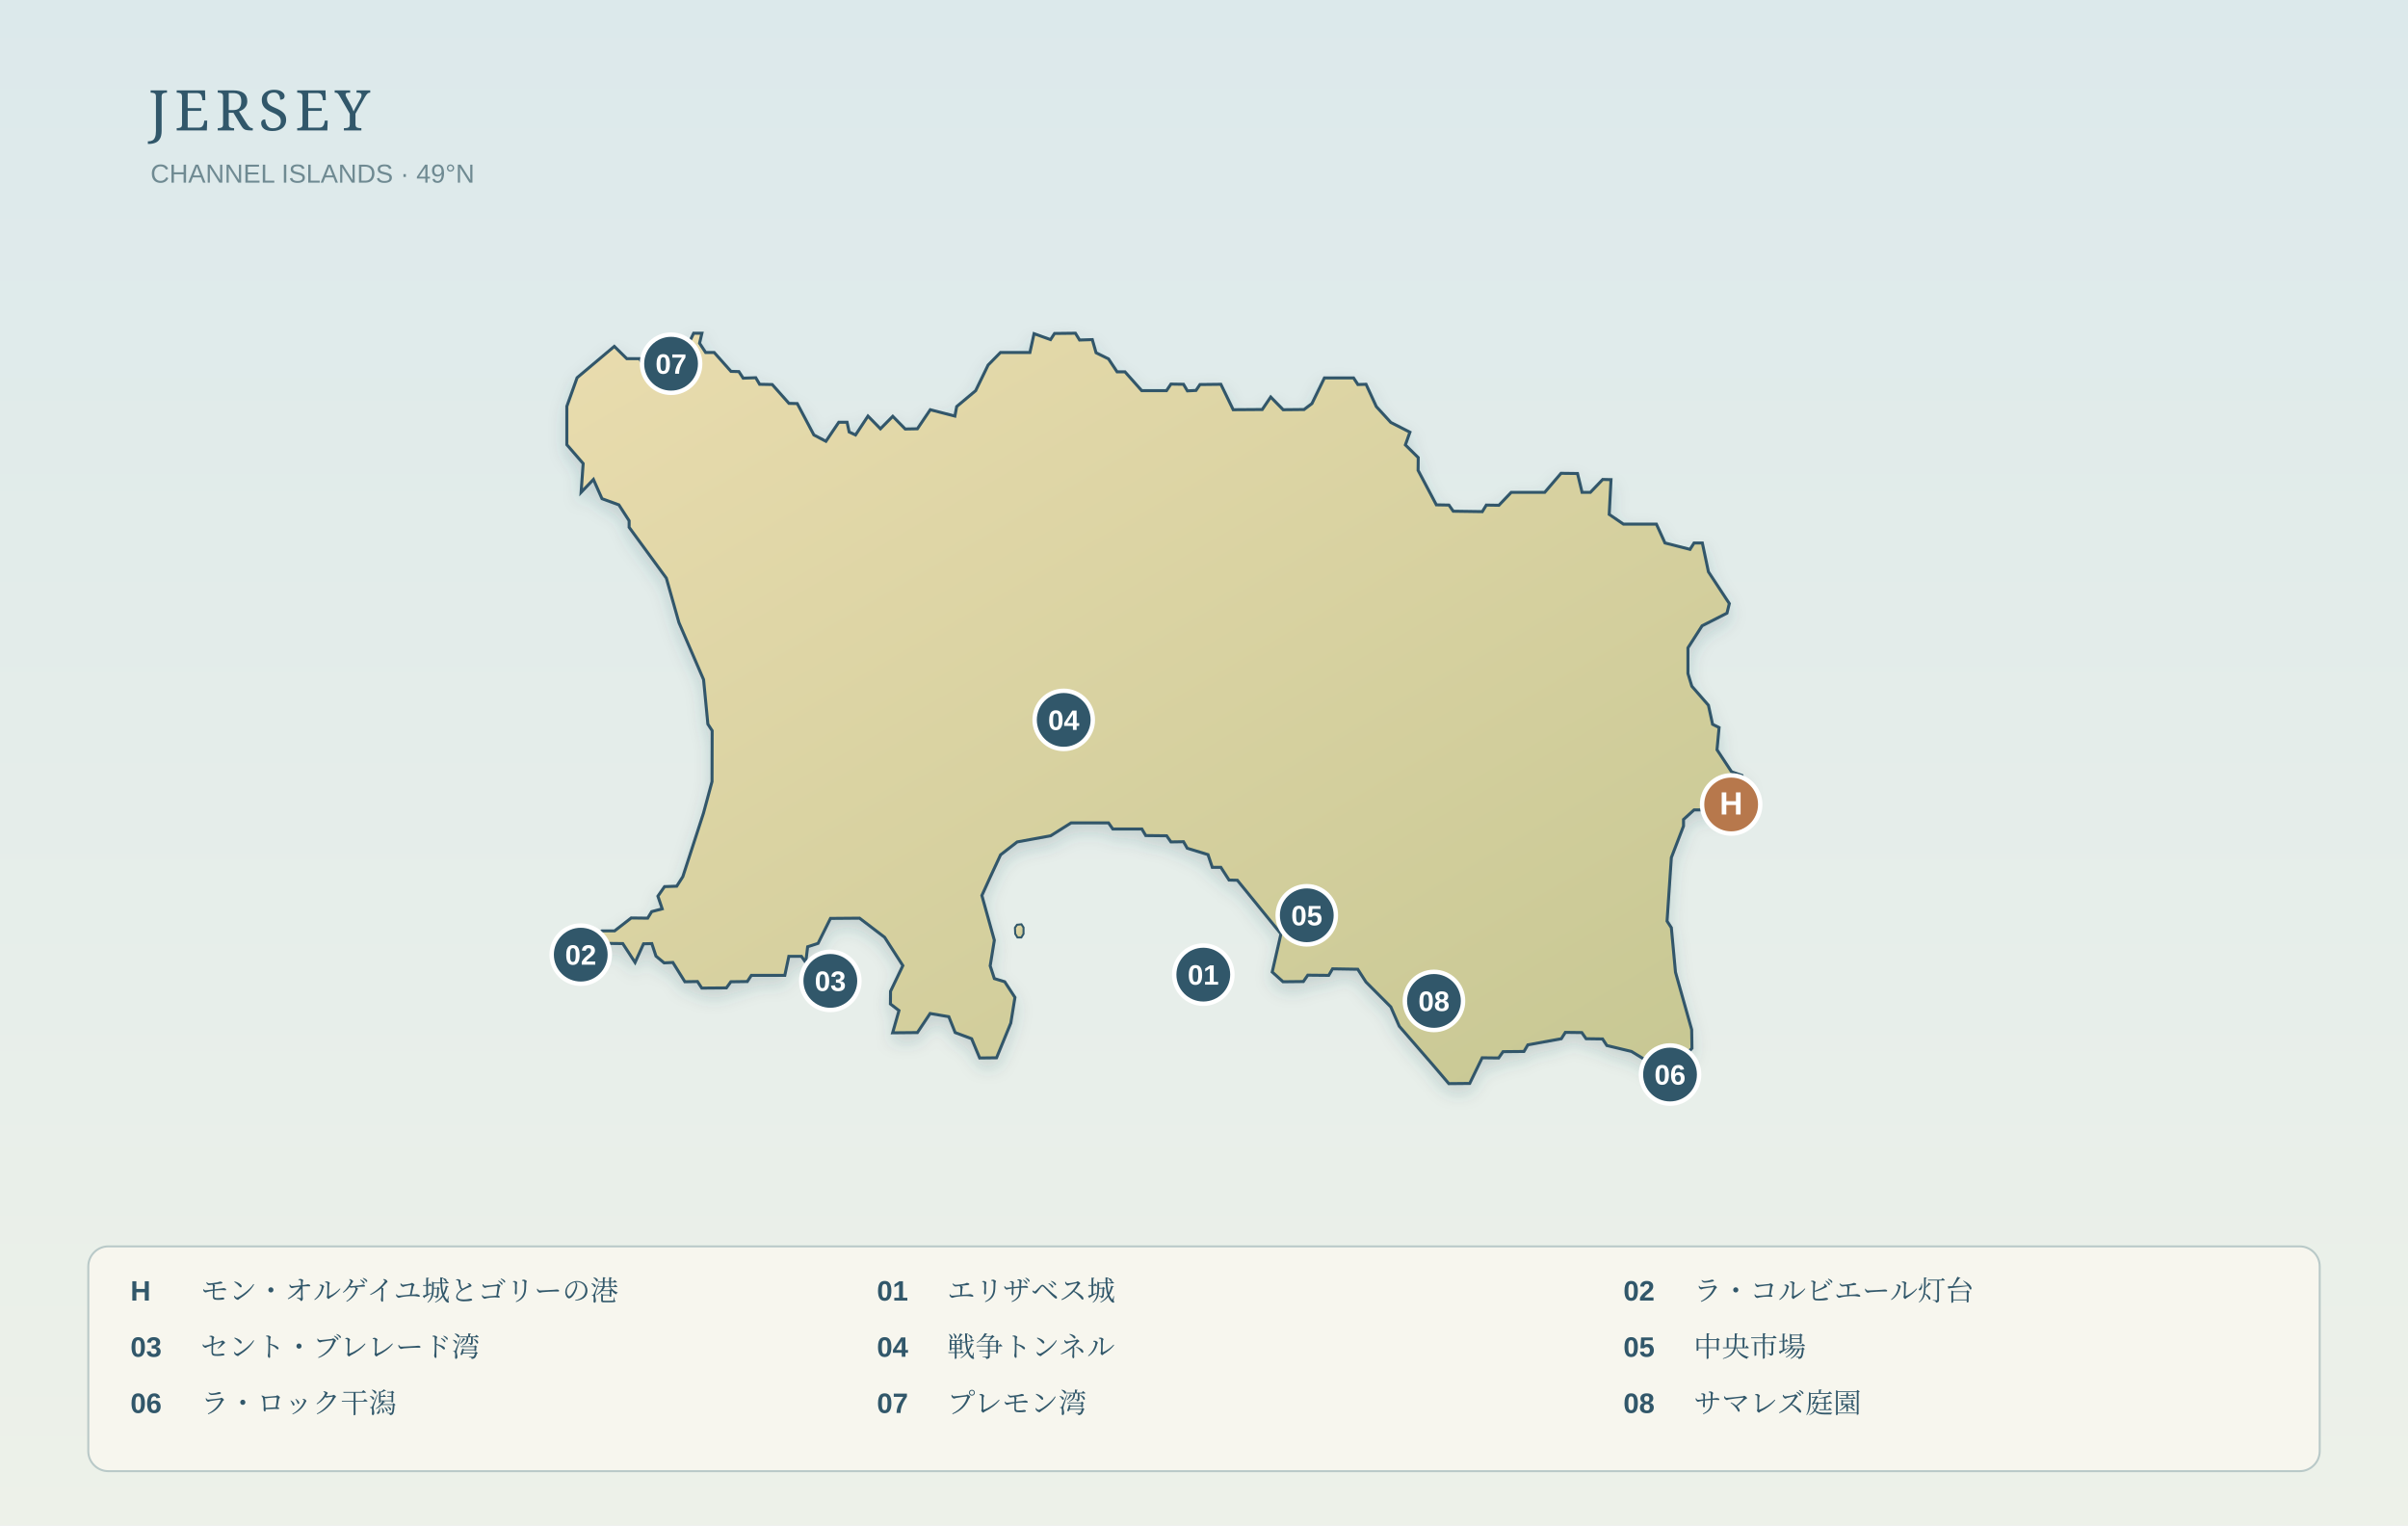
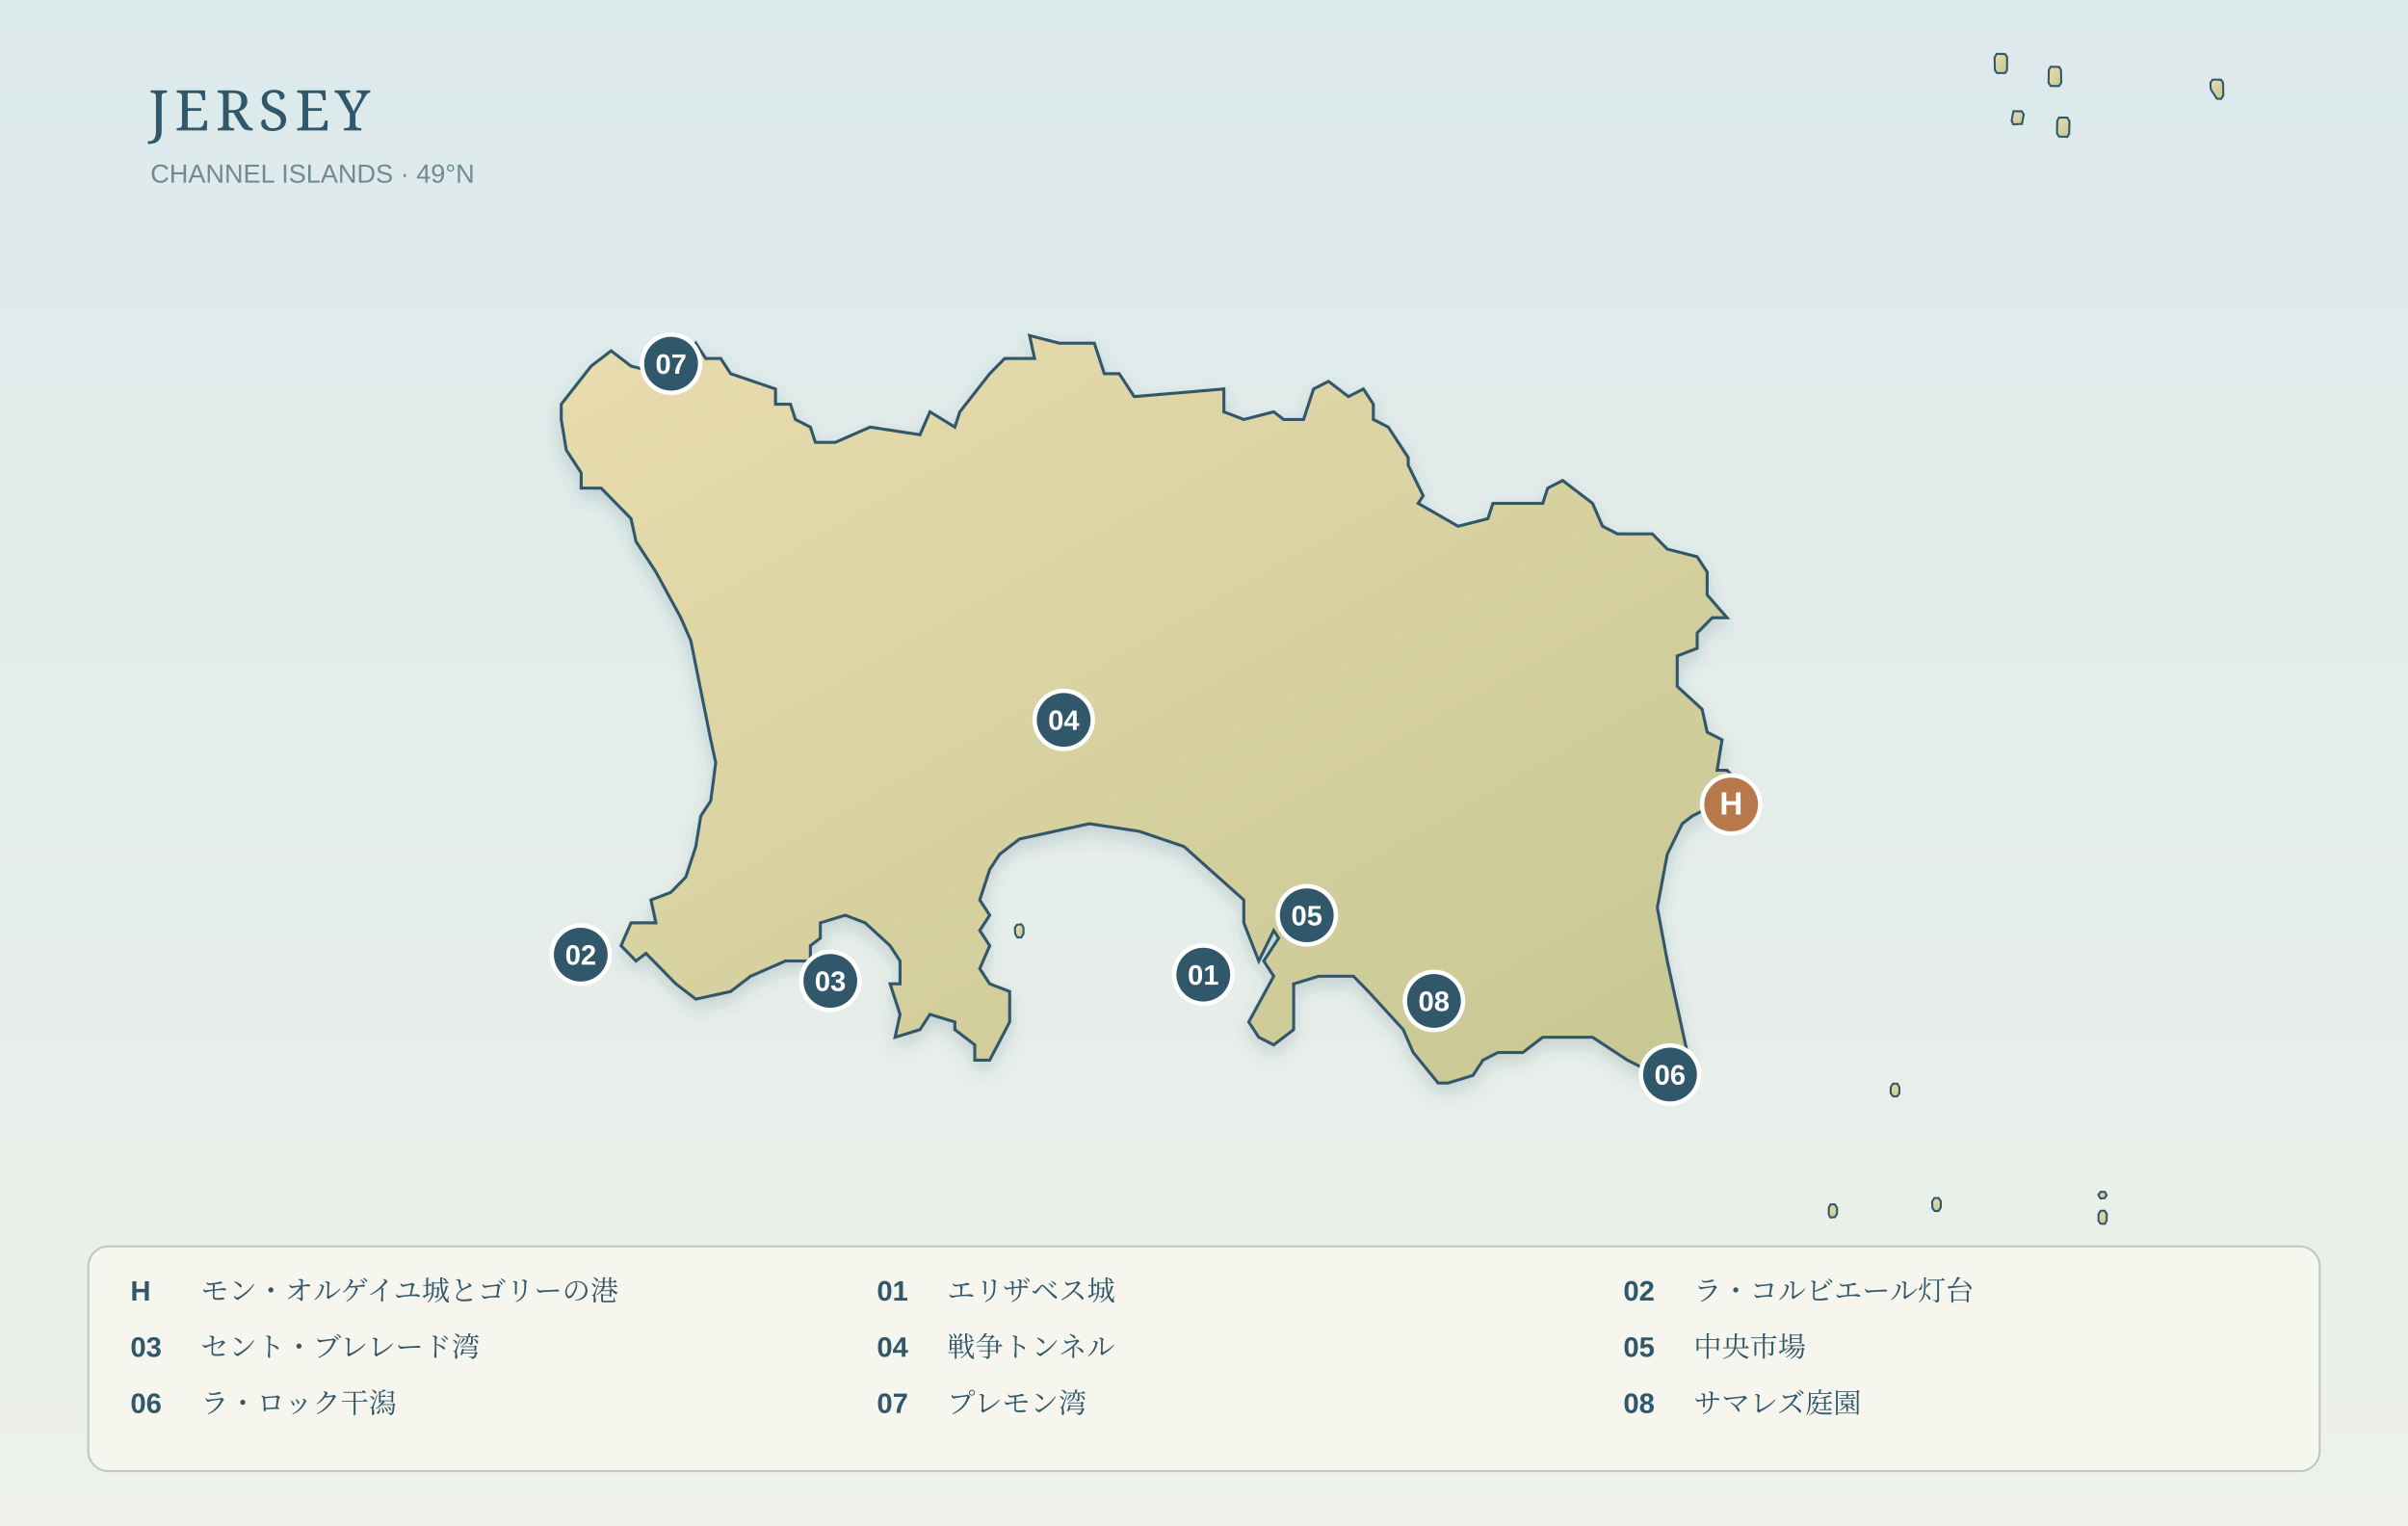
<svg xmlns="http://www.w3.org/2000/svg" viewBox="0 0 1200 760" role="img" aria-label="ジャージー島の海岸線とHero・8景の実座標" data-map-projection="local-equirectangular-fit-v1" data-map-style="journey-atlas-map-v3-clean">
  <defs>
    <linearGradient id="sea" x1="0" y1="0" x2="0" y2="1">
      <stop stop-color="#dce9eb" />
      <stop offset="1" stop-color="#edf1e9" />
    </linearGradient>
    <linearGradient id="land" x1="0" y1="0" x2="0.9" y2="1">
      <stop stop-color="#e9dcae" />
      <stop offset="1" stop-color="#c8c894" />
    </linearGradient>
    <filter id="shadow" x="-25%" y="-25%" width="150%" height="150%">
      <feDropShadow dx="0" dy="4" stdDeviation="4" flood-color="#36565d" flood-opacity=".18" />
    </filter>
  </defs>
  <rect width="1200" height="760" fill="url(#sea)" />
-   <path id="jersey-island" d="M535.93,166.03 L538.00,169.41 L544.34,169.21 L546.21,175.75 L552.41,178.81 L556.69,185.26 L560.62,185.26 L568.97,194.65 L581.31,194.65 L583.52,191.37 L589.79,191.47 L591.73,194.75 L596.00,194.53 L598.00,191.59 L608.41,191.47 L614.55,204.14 L629.03,204.04 L633.24,197.81 L639.45,204.14 L649.86,204.04 L653.79,201.08 L660.00,188.31 L674.55,188.31 L676.69,191.59 L680.76,191.47 L685.86,202.56 L693.10,210.48 L702.62,215.33 L700.35,221.67 L706.76,228.00 L706.69,234.34 L715.79,251.54 L722.07,251.65 L724.21,254.71 L738.69,254.92 L740.69,251.65 L746.96,251.75 L753.10,245.31 L769.79,245.31 L777.93,235.82 L786.14,235.92 L788.41,245.31 L792.55,245.31 L798.69,238.88 L802.83,238.98 L801.93,256.29 L809.03,261.14 L825.45,261.14 L829.72,270.53 L842.21,273.71 L844.21,270.53 L848.34,270.53 L851.38,284.90 L861.79,300.73 L860.62,305.49 L848.21,311.81 L841.17,322.79 L841.17,335.56 L843.10,341.90 L851.38,351.39 L853.45,360.89 L856.69,362.48 L855.65,373.56 L862.90,384.54 L868.07,386.33 L870.14,392.46 L867.86,398.90 L860.69,403.53 L844.21,403.53 L838.96,408.29 L838.96,411.57 L832.90,427.29 L830.76,458.95 L832.90,462.23 L834.96,484.39 L843.03,513.01 L843.17,522.28 L835.93,530.20 L823.58,530.32 L813.03,523.88 L800.76,520.92 L798.62,517.65 L790.41,517.54 L788.27,514.47 L780.07,514.37 L778.07,517.54 L761.38,520.60 L759.45,523.88 L749.03,523.98 L746.83,527.14 L738.62,527.04 L732.41,539.81 L722.00,539.91 L713.72,530.20 L697.31,511.31 L693.10,501.70 L680.69,489.25 L676.62,482.92 L664.07,482.71 L662.14,485.97 L651.72,485.87 L649.52,489.04 L639.38,489.15 L634.00,484.29 L638.35,465.29 L616.62,438.58 L612.48,438.48 L608.41,432.15 L604.14,432.15 L602.00,425.81 L591.66,422.64 L589.79,419.38 L583.52,419.48 L581.38,416.42 L570.97,416.31 L569.04,413.04 L554.55,413.04 L552.41,409.99 L533.79,409.99 L523.59,416.42 L506.90,419.48 L498.62,425.92 L493.52,436.89 L489.31,446.18 L495.52,468.46 L493.45,481.23 L495.52,487.57 L500.69,489.15 L505.79,496.96 L503.72,509.73 L496.62,527.04 L488.21,527.14 L484.21,517.54 L476.00,514.47 L472.83,506.56 L463.52,504.97 L457.17,514.47 L444.83,514.59 L448.00,503.50 L443.73,500.22 L443.79,493.90 L449.93,481.11 L440.83,466.98 L428.35,457.47 L413.86,457.59 L407.66,470.04 L402.48,471.72 L401.52,479.54 L399.38,476.48 L393.11,476.48 L391.10,485.97 L374.42,485.97 L372.41,489.04 L364.21,489.15 L362.00,492.21 L349.72,492.31 L347.59,489.04 L341.31,489.15 L335.31,479.54 L330.97,479.75 L326.90,476.38 L324.83,470.14 L320.69,470.24 L316.49,479.54 L310.35,470.14 L302.14,470.04 L299.93,473.32 L295.79,473.32 L295.86,466.98 L300.00,463.81 L306.28,463.81 L314.55,457.37 L322.76,457.47 L324.76,454.21 L330.00,452.83 L327.86,446.50 L331.17,441.75 L337.24,441.54 L340.28,436.79 L350.55,405.23 L354.83,389.40 L354.90,364.06 L352.76,360.79 L350.62,338.62 L338.35,310.22 L332.07,288.06 L313.52,262.72 L313.52,259.46 L308.41,251.54 L300.00,248.47 L295.73,238.88 L289.59,245.31 L290.62,230.96 L282.48,221.57 L282.48,202.46 L287.59,188.20 L306.14,172.58 L312.35,178.70 L318.69,178.70 L320.76,181.98 L335.11,181.98 L340.35,177.22 L345.66,166.03 L349.79,166.03 L348.62,171.01 L351.66,175.64 L355.93,175.64 L364.28,185.04 L368.21,185.14 L370.35,188.42 L376.62,188.20 L378.55,191.47 L384.83,191.59 L393.17,200.98 L397.31,201.08 L405.59,216.71 L411.59,219.87 L418.00,210.38 L422.14,210.38 L423.17,215.23 L426.35,216.71 L432.55,207.31 L438.76,213.64 L444.90,207.42 L451.10,213.75 L457.17,213.64 L463.59,204.14 L475.86,207.31 L476.76,202.56 L486.21,194.65 L492.42,181.88 L498.55,175.64 L513.24,175.64 L515.31,166.25 L523.52,169.21 L525.52,166.15 L535.93,166.03 Z" fill="url(#land)" stroke="#31576a" stroke-width="1.5" filter="url(#shadow)" />
-   <path id="jersey-offshore-0" d="M508.97,467.08 L507.04,467.08 L505.93,465.29 L505.79,462.23 L506.83,460.75 L509.03,460.53 L510.07,462.13 L510.07,465.29 L508.97,467.08 Z" fill="url(#land)" stroke="#31576a" stroke-width="1" />
-   <path id="jersey-offshore-1" d="M602.14,492.21 L599.93,492.42 L596.97,487.57 L602.07,479.64 L606.14,479.64 L607.24,481.23 L602.14,492.21 Z" fill="url(#land)" stroke="#31576a" stroke-width="1" />
+   <path id="jersey-island" d="M734.05,535.80 L721.63,539.60 L716.67,539.60 L704.25,524.40 L699.29,513.00 L681.91,494.00 L674.46,486.40 L657.08,486.40 L644.67,490.20 L644.67,513.00 L634.74,520.60 L627.29,516.80 L622.32,509.20 L634.74,486.40 L629.77,478.80 L637.22,467.40 L634.74,463.60 L627.29,478.80 L619.84,459.80 L619.84,448.40 L590.05,421.80 L567.70,414.20 L542.88,410.40 L525.50,414.20 L508.12,418.00 L498.19,425.60 L493.22,433.20 L488.25,448.40 L493.22,456.00 L488.25,463.60 L493.22,471.20 L488.25,482.60 L493.22,490.20 L503.15,494.00 L503.15,509.20 L493.22,528.20 L485.77,528.20 L485.77,520.60 L475.84,513.00 L475.84,509.20 L463.43,505.40 L458.46,513.00 L446.05,516.80 L448.53,505.40 L443.57,490.20 L448.53,490.20 L448.53,478.80 L443.57,471.20 L431.15,459.80 L421.22,456.00 L408.81,459.80 L408.81,467.40 L403.84,471.20 L403.84,478.80 L391.43,478.80 L374.05,486.40 L364.12,494.00 L346.74,497.80 L336.81,490.20 L321.91,475.00 L316.95,478.80 L309.50,471.20 L314.46,459.80 L326.88,459.80 L324.39,448.40 L334.32,444.60 L341.77,437.00 L346.74,421.80 L349.22,406.60 L354.19,399.00 L356.67,380.00 L354.19,368.60 L344.26,319.20 L339.29,307.80 L326.88,285.00 L316.95,269.80 L314.46,258.40 L299.57,243.20 L289.63,243.20 L289.63,235.60 L282.19,224.20 L279.70,209.00 L279.70,201.40 L294.60,182.40 L304.53,174.80 L314.46,182.40 L329.36,186.20 L336.81,186.20 L346.74,171.00 L351.70,178.60 L359.15,178.60 L364.12,186.20 L386.46,193.80 L386.46,201.40 L393.91,201.40 L396.39,209.00 L403.84,212.80 L406.32,220.40 L416.26,220.40 L433.63,212.80 L458.46,216.60 L463.43,205.20 L475.84,212.80 L478.32,205.20 L493.22,186.20 L500.67,178.60 L515.57,178.60 L513.08,167.20 L527.98,171.00 L535.43,171.00 L545.36,171.00 L550.32,186.20 L557.77,186.20 L565.22,197.60 L609.91,193.80 L609.91,205.20 L619.84,209.00 L634.74,205.20 L639.70,209.00 L649.63,209.00 L654.60,193.80 L662.05,190.00 L671.98,197.60 L679.43,193.80 L684.39,201.40 L684.39,209.00 L691.84,212.80 L701.77,228.00 L701.77,231.80 L709.22,247.00 L706.74,250.80 L726.60,262.20 L741.50,258.40 L743.98,250.80 L768.81,250.80 L771.29,243.20 L778.74,239.40 L793.63,250.80 L798.60,262.20 L806.05,266.00 L823.43,266.00 L830.87,273.60 L845.77,277.40 L850.74,285.00 L850.74,296.40 L860.67,307.80 L853.22,307.80 L845.77,315.40 L845.77,323.00 L835.84,326.80 L835.84,342.00 L848.25,353.40 L850.74,364.80 L858.18,368.60 L855.70,383.80 L860.67,383.80 L868.12,391.40 L865.63,399.00 L858.18,399.00 L843.29,406.60 L838.32,410.40 L830.87,425.60 L825.91,452.20 L830.87,478.80 L840.81,524.40 L825.91,535.80 L811.01,528.20 L793.63,516.80 L781.22,516.80 L768.81,516.80 L758.87,524.40 L746.46,524.40 L739.01,528.20 L734.05,535.80 Z" fill="url(#land)" stroke="#31576a" stroke-width="1.5" filter="url(#shadow)" />
+   <path id="jersey-offshore-101" d="M914.32,606.42 L912.18,606.62 L911.36,605.04 L911.36,601.76 L912.25,600.08 L914.39,600.08 L915.49,601.88 L915.43,604.94 L914.32,606.42 Z" fill="url(#land)" stroke="#31576a" stroke-width="1" />
+   <path id="jersey-offshore-102" d="M1048.94,596.92 L1046.73,597.13 L1045.70,595.33 L1046.80,593.85 L1048.94,593.85 L1049.84,595.44 L1048.94,596.92 Z" fill="url(#land)" stroke="#31576a" stroke-width="1" />
+   <path id="jersey-offshore-103" d="M1049.84,608.00 L1048.94,609.80 L1046.80,609.69 L1045.77,608.22 L1045.77,604.94 L1046.87,603.24 L1048.87,603.24 L1049.91,604.94 L1049.84,608.00 Z" fill="url(#land)" stroke="#31576a" stroke-width="1" />
+   <path id="jersey-offshore-104" d="M966.05,603.36 L964.12,603.36 L963.01,601.88 L962.87,598.61 L963.98,596.92 L966.11,596.92 L967.22,598.61 L967.15,601.67 L966.05,603.36 Z" fill="url(#land)" stroke="#31576a" stroke-width="1" />
+   <path id="jersey-offshore-105" d="M945.43,546.25 L943.42,546.25 L942.18,544.67 L942.25,541.61 L943.36,539.91 L945.50,539.91 L946.53,541.71 L946.53,544.77 L945.43,546.25 Z" fill="url(#land)" stroke="#31576a" stroke-width="1" />
+   <path id="jersey-offshore-106" d="M508.94,467.08 L507.01,467.08 L505.91,465.29 L505.77,462.23 L506.81,460.75 L509.01,460.53 L510.05,462.13 L510.05,465.29 L508.94,467.08 Z" fill="url(#land)" stroke="#31576a" stroke-width="1" />
+   <path id="jersey-offshore-107" d="M602.12,492.21 L599.91,492.42 L596.94,487.57 L602.05,479.64 L606.12,479.64 L607.22,481.23 L602.12,492.21 Z" fill="url(#land)" stroke="#31576a" stroke-width="1" />
+   <path id="jersey-offshore-109" d="M1031.15,66.61 L1030.25,68.19 L1026.18,68.08 L1025.08,66.51 L1025.22,60.27 L1026.12,58.58 L1030.18,58.58 L1031.29,60.37 L1031.15,66.61 Z" fill="url(#land)" stroke="#31576a" stroke-width="1" />
+   <path id="jersey-offshore-110" d="M1007.63,61.75 L1003.29,61.96 L1002.46,60.17 L1003.36,55.42 L1007.49,55.42 L1008.53,57.00 L1007.63,61.75 Z" fill="url(#land)" stroke="#31576a" stroke-width="1" />
+   <path id="jersey-offshore-111" d="M1107.98,47.50 L1106.87,49.30 L1104.74,49.18 L1101.70,44.44 L1101.56,41.17 L1102.67,39.69 L1106.80,39.69 L1107.84,41.27 L1107.98,47.50 Z" fill="url(#land)" stroke="#31576a" stroke-width="1" />
+   <path id="jersey-offshore-112" d="M1026.12,42.85 L1021.98,42.85 L1020.87,41.27 L1021.01,34.83 L1021.91,33.25 L1026.18,33.35 L1027.08,34.93 L1027.22,41.17 L1026.12,42.85 Z" fill="url(#land)" stroke="#31576a" stroke-width="1" />
+   <path id="jersey-offshore-113" d="M999.29,36.41 L995.15,36.41 L994.12,34.83 L993.98,28.60 L995.08,26.82 L999.22,26.92 L1000.25,28.60 L1000.18,34.93 L999.29,36.41 Z" fill="url(#land)" stroke="#31576a" stroke-width="1" />
  <g font-family="Noto Serif CJK JP,Arial,sans-serif" font-weight="600">
    <g id="hero-marker" data-latitude="49.19952" data-longitude="-2.01919" data-x="862.6995" data-y="400.8240">
      <circle cx="862.70" cy="400.82" r="14.5" fill="#b7784c" stroke="#ffffff" stroke-width="2.2" />
      <text x="862.70" y="405.82" text-anchor="middle" font-family="Arial,sans-serif" font-size="16" fill="#fff">H</text>
    </g>
    <g id="scene-marker-1" data-latitude="49.17721" data-longitude="-2.12514" data-x="599.6524" data-y="485.6020">
      <circle cx="599.65" cy="485.60" r="14.5" fill="#31576a" stroke="#ffffff" stroke-width="2.2" />
      <text x="599.65" y="490.60" text-anchor="middle" font-family="Arial,sans-serif" font-size="14" fill="#fff">01</text>
    </g>
    <g id="scene-marker-2" data-latitude="49.17983" data-longitude="-2.2501" data-x="289.4083" data-y="475.6460">
      <circle cx="289.41" cy="475.65" r="14.5" fill="#31576a" stroke="#ffffff" stroke-width="2.2" />
      <text x="289.41" y="480.65" text-anchor="middle" font-family="Arial,sans-serif" font-size="14" fill="#fff">02</text>
    </g>
    <g id="scene-marker-3" data-latitude="49.17639" data-longitude="-2.2" data-x="413.7940" data-y="488.7180">
      <circle cx="413.79" cy="488.72" r="14.5" fill="#31576a" stroke="#ffffff" stroke-width="2.2" />
      <text x="413.79" y="493.72" text-anchor="middle" font-family="Arial,sans-serif" font-size="14" fill="#fff">03</text>
    </g>
    <g id="scene-marker-4" data-latitude="49.21061" data-longitude="-2.15316" data-x="530.0858" data-y="358.6820">
      <circle cx="530.09" cy="358.68" r="14.5" fill="#31576a" stroke="#ffffff" stroke-width="2.2" />
      <text x="530.09" y="363.68" text-anchor="middle" font-family="Arial,sans-serif" font-size="14" fill="#fff">04</text>
    </g>
    <g id="scene-marker-5" data-latitude="49.18499" data-longitude="-2.10437" data-x="651.2191" data-y="456.0380">
      <circle cx="651.22" cy="456.04" r="14.5" fill="#31576a" stroke="#ffffff" stroke-width="2.2" />
      <text x="651.22" y="461.04" text-anchor="middle" font-family="Arial,sans-serif" font-size="14" fill="#fff">05</text>
    </g>
    <g id="scene-marker-6" data-latitude="49.16411" data-longitude="-2.03146" data-x="832.2362" data-y="535.3820">
      <circle cx="832.24" cy="535.38" r="14.5" fill="#31576a" stroke="#ffffff" stroke-width="2.2" />
      <text x="832.24" y="540.38" text-anchor="middle" font-family="Arial,sans-serif" font-size="14" fill="#fff">06</text>
    </g>
    <g id="scene-marker-7" data-latitude="49.25731" data-longitude="-2.23197" data-x="334.4205" data-y="181.2220">
      <circle cx="334.42" cy="181.22" r="14.5" fill="#31576a" stroke="#ffffff" stroke-width="2.2" />
      <text x="334.42" y="186.22" text-anchor="middle" font-family="Arial,sans-serif" font-size="14" fill="#fff">07</text>
    </g>
    <g id="scene-marker-8" data-latitude="49.17376" data-longitude="-2.07884" data-x="714.6036" data-y="498.7120">
      <circle cx="714.60" cy="498.71" r="14.5" fill="#31576a" stroke="#ffffff" stroke-width="2.2" />
      <text x="714.60" y="503.71" text-anchor="middle" font-family="Arial,sans-serif" font-size="14" fill="#fff">08</text>
    </g>
  </g>
  <text x="74" y="65" fill="#31576a" font-family="Georgia,serif" font-size="28" letter-spacing="3">JERSEY</text>
  <text x="75" y="91" fill="#6f8a92" font-family="Arial,sans-serif" font-size="13">CHANNEL ISLANDS · 49°N</text>
  <rect x="44" y="621" width="1112" height="112" rx="10" fill="#f8f7ef" fill-opacity=".88" stroke="#b9c9c8" />
  <text x="65" y="648" font-family="Arial,sans-serif" font-size="14" font-weight="700" fill="#31576a">H</text>
  <text x="100" y="648" font-family="Noto Serif CJK JP,Arial,sans-serif" font-size="14" fill="#31576a">モン・オルゲイユ城とゴリーの港</text>
  <text x="437" y="648" font-family="Arial,sans-serif" font-size="14" font-weight="700" fill="#31576a">01</text>
  <text x="472" y="648" font-family="Noto Serif CJK JP,Arial,sans-serif" font-size="14" fill="#31576a">エリザベス城</text>
  <text x="809" y="648" font-family="Arial,sans-serif" font-size="14" font-weight="700" fill="#31576a">02</text>
  <text x="844" y="648" font-family="Noto Serif CJK JP,Arial,sans-serif" font-size="14" fill="#31576a">ラ・コルビエール灯台</text>
  <text x="65" y="676" font-family="Arial,sans-serif" font-size="14" font-weight="700" fill="#31576a">03</text>
  <text x="100" y="676" font-family="Noto Serif CJK JP,Arial,sans-serif" font-size="14" fill="#31576a">セント・ブレレード湾</text>
  <text x="437" y="676" font-family="Arial,sans-serif" font-size="14" font-weight="700" fill="#31576a">04</text>
  <text x="472" y="676" font-family="Noto Serif CJK JP,Arial,sans-serif" font-size="14" fill="#31576a">戦争トンネル</text>
  <text x="809" y="676" font-family="Arial,sans-serif" font-size="14" font-weight="700" fill="#31576a">05</text>
  <text x="844" y="676" font-family="Noto Serif CJK JP,Arial,sans-serif" font-size="14" fill="#31576a">中央市場</text>
  <text x="65" y="704" font-family="Arial,sans-serif" font-size="14" font-weight="700" fill="#31576a">06</text>
  <text x="100" y="704" font-family="Noto Serif CJK JP,Arial,sans-serif" font-size="14" fill="#31576a">ラ・ロック干潟</text>
  <text x="437" y="704" font-family="Arial,sans-serif" font-size="14" font-weight="700" fill="#31576a">07</text>
  <text x="472" y="704" font-family="Noto Serif CJK JP,Arial,sans-serif" font-size="14" fill="#31576a">プレモン湾</text>
  <text x="809" y="704" font-family="Arial,sans-serif" font-size="14" font-weight="700" fill="#31576a">08</text>
  <text x="844" y="704" font-family="Noto Serif CJK JP,Arial,sans-serif" font-size="14" fill="#31576a">サマレズ庭園</text>
</svg>
